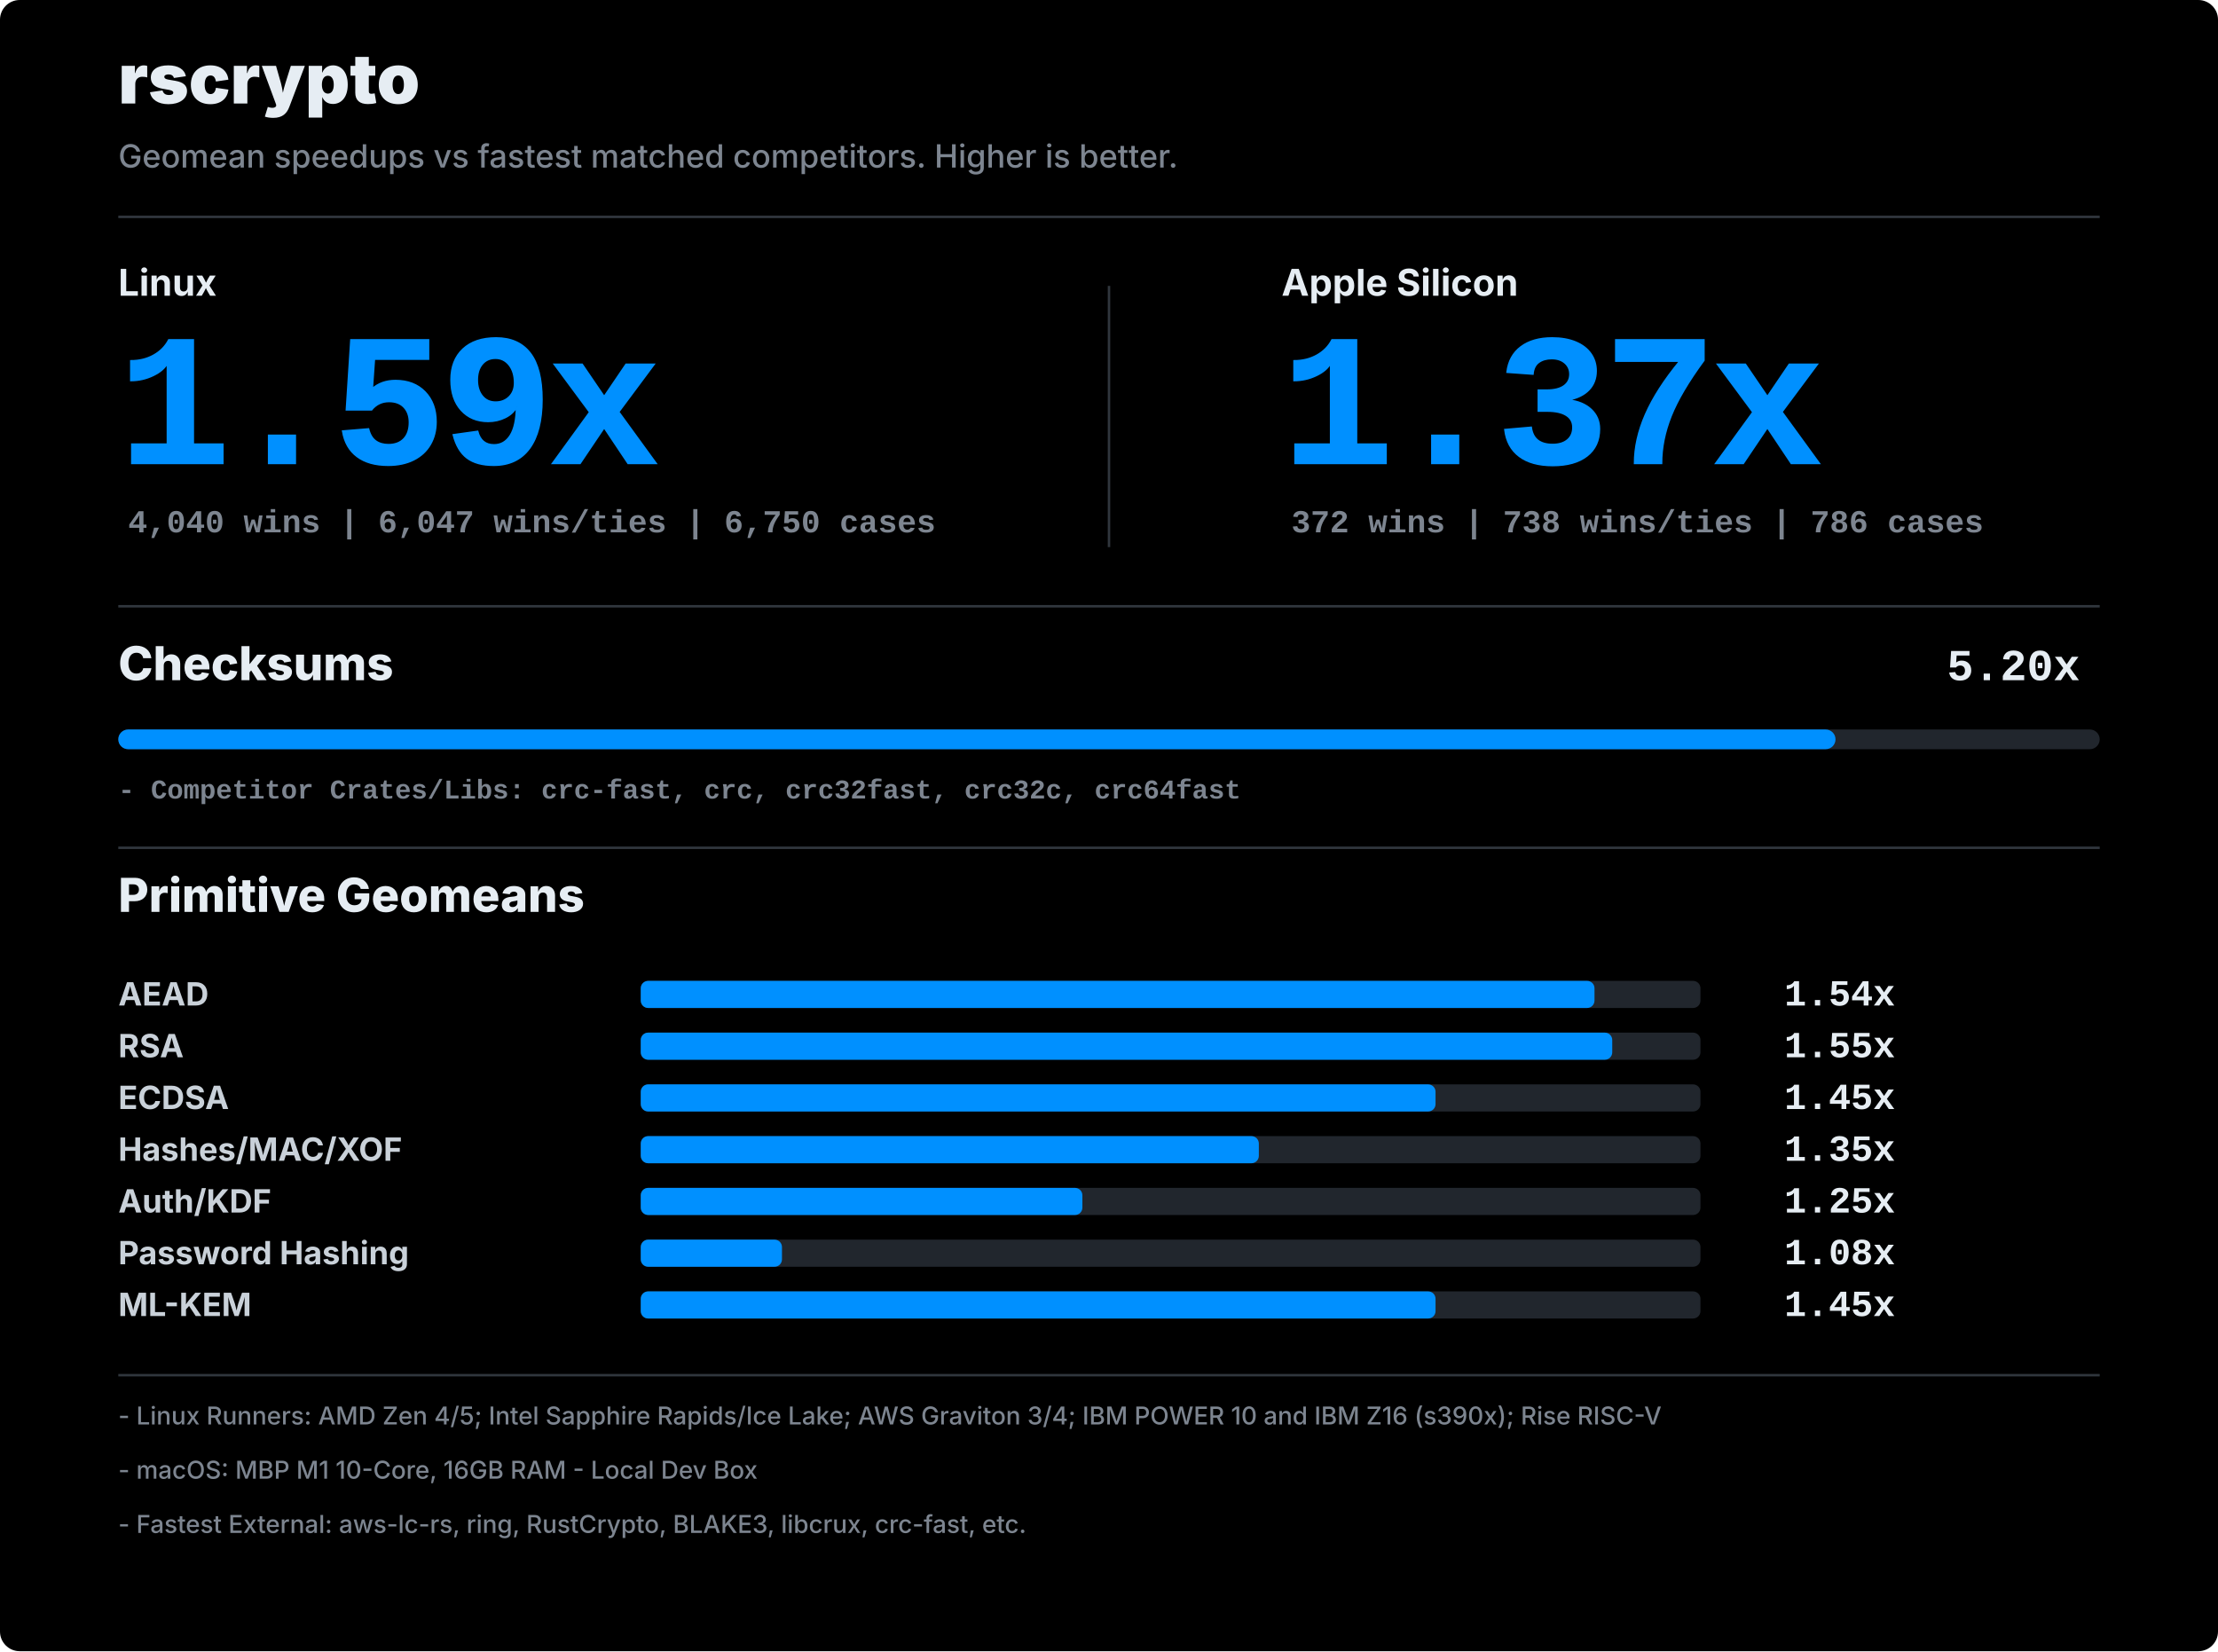
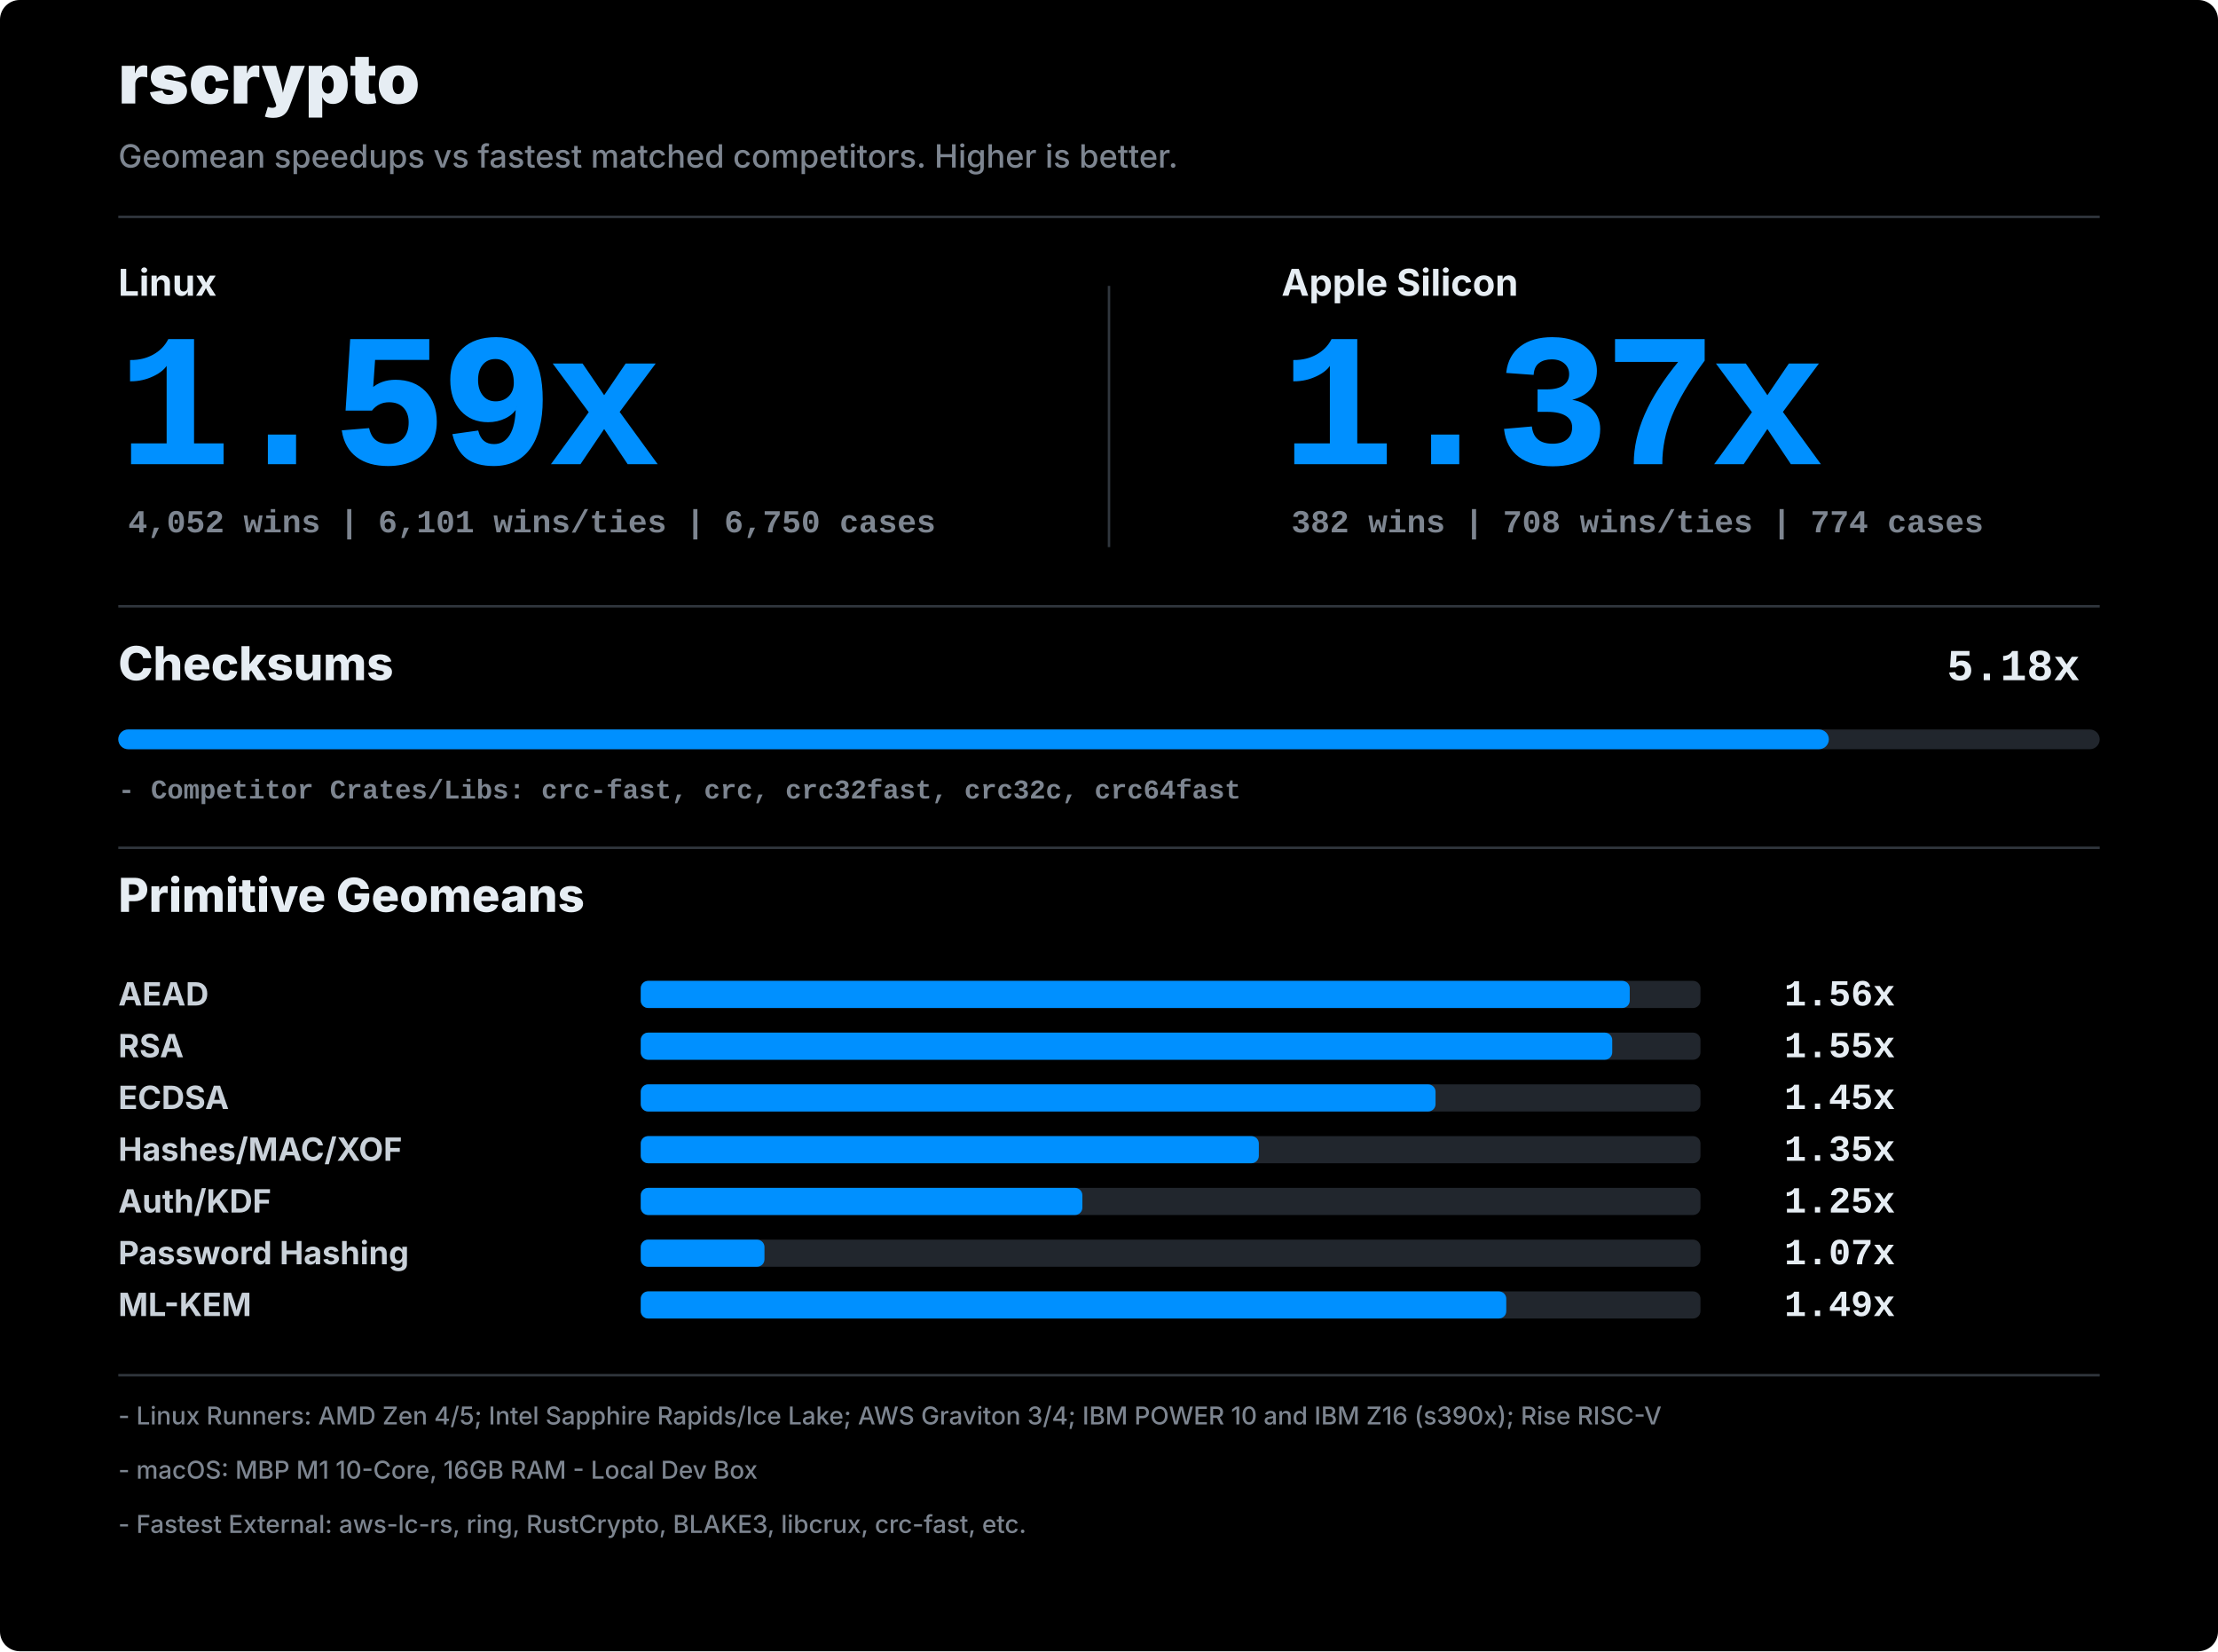
<svg xmlns="http://www.w3.org/2000/svg" viewBox="0 0 900 670">
  <style>
text.sans { font-family: ui-sans-serif, -apple-system, BlinkMacSystemFont, 'Segoe UI', sans-serif; }
text.mono { font-family: ui-monospace, SFMono-Regular, Menlo, Consolas, 'Liberation Mono', monospace; }
text.hero { letter-spacing: -2px; paint-order: stroke fill; stroke: #0090FF; stroke-width: 0.7px; }
</style>
  <rect x="0" y="0" width="900" height="670" fill="#000000" rx="8" />
  <text class="sans" x="48.0" y="42.0" text-anchor="start" font-size="28" font-weight="850" fill="#e6edf3">rscrypto</text>
  <text class="sans" x="48.0" y="68.0" text-anchor="start" font-size="13" font-weight="500" fill="#7d8590">Geomean speedups vs fastest matched competitors. Higher is better.</text>
  <line x1="48" y1="88" x2="852" y2="88" stroke="#30363d" stroke-width="1" />
  <text class="sans" x="48.0" y="120.0" text-anchor="start" font-size="15" font-weight="750" fill="#e6edf3">Linux</text>
  <text class="mono hero" x="48.0" y="188.0" text-anchor="start" font-size="76" font-weight="900" fill="#0090FF">1.59x</text>
-   <text class="mono" x="52.0" y="216.0" text-anchor="start" font-size="13" font-weight="550" fill="#7d8590">4,040 wins | 6,047 wins/ties | 6,750 cases</text>
+   <text class="mono" x="52.0" y="216.0" text-anchor="start" font-size="13" font-weight="550" fill="#7d8590">4,052 wins | 6,101 wins/ties | 6,750 cases</text>
  <text class="sans" x="520.0" y="120.0" text-anchor="start" font-size="15" font-weight="750" fill="#e6edf3">Apple Silicon</text>
  <text class="mono hero" x="520.0" y="188.0" text-anchor="start" font-size="76" font-weight="900" fill="#0090FF">1.37x</text>
-   <text class="mono" x="524.0" y="216.0" text-anchor="start" font-size="13" font-weight="550" fill="#7d8590">372 wins | 738 wins/ties | 786 cases</text>
+   <text class="mono" x="524.0" y="216.0" text-anchor="start" font-size="13" font-weight="550" fill="#7d8590">382 wins | 708 wins/ties | 774 cases</text>
  <line x1="450" y1="116" x2="450" y2="222" stroke="#30363d" stroke-width="1" />
  <line x1="48" y1="246" x2="852" y2="246" stroke="#30363d" stroke-width="1" />
  <text class="sans" x="48.0" y="276.0" text-anchor="start" font-size="19" font-weight="800" fill="#e6edf3">Checksums</text>
-   <text class="mono" x="790.0" y="276.0" text-anchor="start" font-size="18" font-weight="900" fill="#e6edf3">5.20x</text>
+   <text class="mono" x="790.0" y="276.0" text-anchor="start" font-size="18" font-weight="900" fill="#e6edf3">5.18x</text>
  <rect x="48.0" y="296" width="804.0" height="8" fill="#21262d" rx="4" />
-   <rect x="48.0" y="296" width="696.8" height="8" fill="#0090FF" rx="4" />
+   <rect x="48.0" y="296" width="694.1" height="8" fill="#0090FF" rx="4" />
  <text class="mono" x="48.0" y="324.0" text-anchor="start" font-size="11" font-weight="550" fill="#7d8590">- Competitor Crates/Libs: crc-fast, crc, crc32fast, crc32c, crc64fast</text>
  <line x1="48" y1="344" x2="852" y2="344" stroke="#30363d" stroke-width="1" />
  <text class="sans" x="48.0" y="370.0" text-anchor="start" font-size="19" font-weight="800" fill="#e6edf3">Primitive Geomeans</text>
  <text class="sans" x="48.0" y="408.0" text-anchor="start" font-size="13" font-weight="700" fill="#c9d1d9">AEAD</text>
  <rect x="260.0" y="398.0" width="430.0" height="11.0" fill="#21262d" rx="3" />
-   <rect x="260.0" y="398.0" width="387.0" height="11.0" fill="#0090FF" rx="3" />
-   <text class="mono" x="724.0" y="408.0" text-anchor="start" font-size="15" font-weight="850" fill="#e6edf3">1.54x</text>
+   <rect x="260.0" y="398.0" width="401.3" height="11.0" fill="#0090FF" rx="3" />
+   <text class="mono" x="724.0" y="408.0" text-anchor="start" font-size="15" font-weight="850" fill="#e6edf3">1.56x</text>
  <text class="sans" x="48.0" y="429.0" text-anchor="start" font-size="13" font-weight="700" fill="#c9d1d9">RSA</text>
  <rect x="260.0" y="419.0" width="430.0" height="11.0" fill="#21262d" rx="3" />
  <rect x="260.0" y="419.0" width="394.2" height="11.0" fill="#0090FF" rx="3" />
  <text class="mono" x="724.0" y="429.0" text-anchor="start" font-size="15" font-weight="850" fill="#e6edf3">1.55x</text>
  <text class="sans" x="48.0" y="450.0" text-anchor="start" font-size="13" font-weight="700" fill="#c9d1d9">ECDSA</text>
  <rect x="260.0" y="440.0" width="430.0" height="11.0" fill="#21262d" rx="3" />
  <rect x="260.0" y="440.0" width="322.5" height="11.0" fill="#0090FF" rx="3" />
  <text class="mono" x="724.0" y="450.0" text-anchor="start" font-size="15" font-weight="850" fill="#e6edf3">1.45x</text>
  <text class="sans" x="48.0" y="471.0" text-anchor="start" font-size="13" font-weight="700" fill="#c9d1d9">Hashes/MAC/XOF</text>
  <rect x="260.0" y="461.0" width="430.0" height="11.0" fill="#21262d" rx="3" />
  <rect x="260.0" y="461.0" width="250.8" height="11.0" fill="#0090FF" rx="3" />
  <text class="mono" x="724.0" y="471.0" text-anchor="start" font-size="15" font-weight="850" fill="#e6edf3">1.35x</text>
  <text class="sans" x="48.0" y="492.0" text-anchor="start" font-size="13" font-weight="700" fill="#c9d1d9">Auth/KDF</text>
  <rect x="260.0" y="482.0" width="430.0" height="11.0" fill="#21262d" rx="3" />
  <rect x="260.0" y="482.0" width="179.2" height="11.0" fill="#0090FF" rx="3" />
  <text class="mono" x="724.0" y="492.0" text-anchor="start" font-size="15" font-weight="850" fill="#e6edf3">1.25x</text>
  <text class="sans" x="48.0" y="513.0" text-anchor="start" font-size="13" font-weight="700" fill="#c9d1d9">Password Hashing</text>
  <rect x="260.0" y="503.0" width="430.0" height="11.0" fill="#21262d" rx="3" />
-   <rect x="260.0" y="503.0" width="57.3" height="11.0" fill="#0090FF" rx="3" />
-   <text class="mono" x="724.0" y="513.0" text-anchor="start" font-size="15" font-weight="850" fill="#e6edf3">1.08x</text>
+   <rect x="260.0" y="503.0" width="50.2" height="11.0" fill="#0090FF" rx="3" />
+   <text class="mono" x="724.0" y="513.0" text-anchor="start" font-size="15" font-weight="850" fill="#e6edf3">1.07x</text>
  <text class="sans" x="48.0" y="534.0" text-anchor="start" font-size="13" font-weight="700" fill="#c9d1d9">ML-KEM</text>
  <rect x="260.0" y="524.0" width="430.0" height="11.0" fill="#21262d" rx="3" />
-   <rect x="260.0" y="524.0" width="322.5" height="11.0" fill="#0090FF" rx="3" />
-   <text class="mono" x="724.0" y="534.0" text-anchor="start" font-size="15" font-weight="850" fill="#e6edf3">1.45x</text>
+   <rect x="260.0" y="524.0" width="351.2" height="11.0" fill="#0090FF" rx="3" />
+   <text class="mono" x="724.0" y="534.0" text-anchor="start" font-size="15" font-weight="850" fill="#e6edf3">1.49x</text>
  <line x1="48" y1="558" x2="852" y2="558" stroke="#30363d" stroke-width="1" />
  <text class="sans" x="48.0" y="578.0" text-anchor="start" font-size="10" font-weight="500" fill="#7d8590">- Linux Runners: AMD Zen 4/5; Intel Sapphire Rapids/Ice Lake; AWS Graviton 3/4; IBM POWER 10 and IBM Z16 (s390x); Rise RISC-V</text>
  <text class="sans" x="48.0" y="600.0" text-anchor="start" font-size="10" font-weight="500" fill="#7d8590">- macOS: MBP M1 10-Core, 16GB RAM - Local Dev Box</text>
  <text class="sans" x="48.0" y="622.0" text-anchor="start" font-size="10" font-weight="500" fill="#7d8590">- Fastest External: aws-lc-rs, ring, RustCrypto, BLAKE3, libcrux, crc-fast, etc.</text>
</svg>
